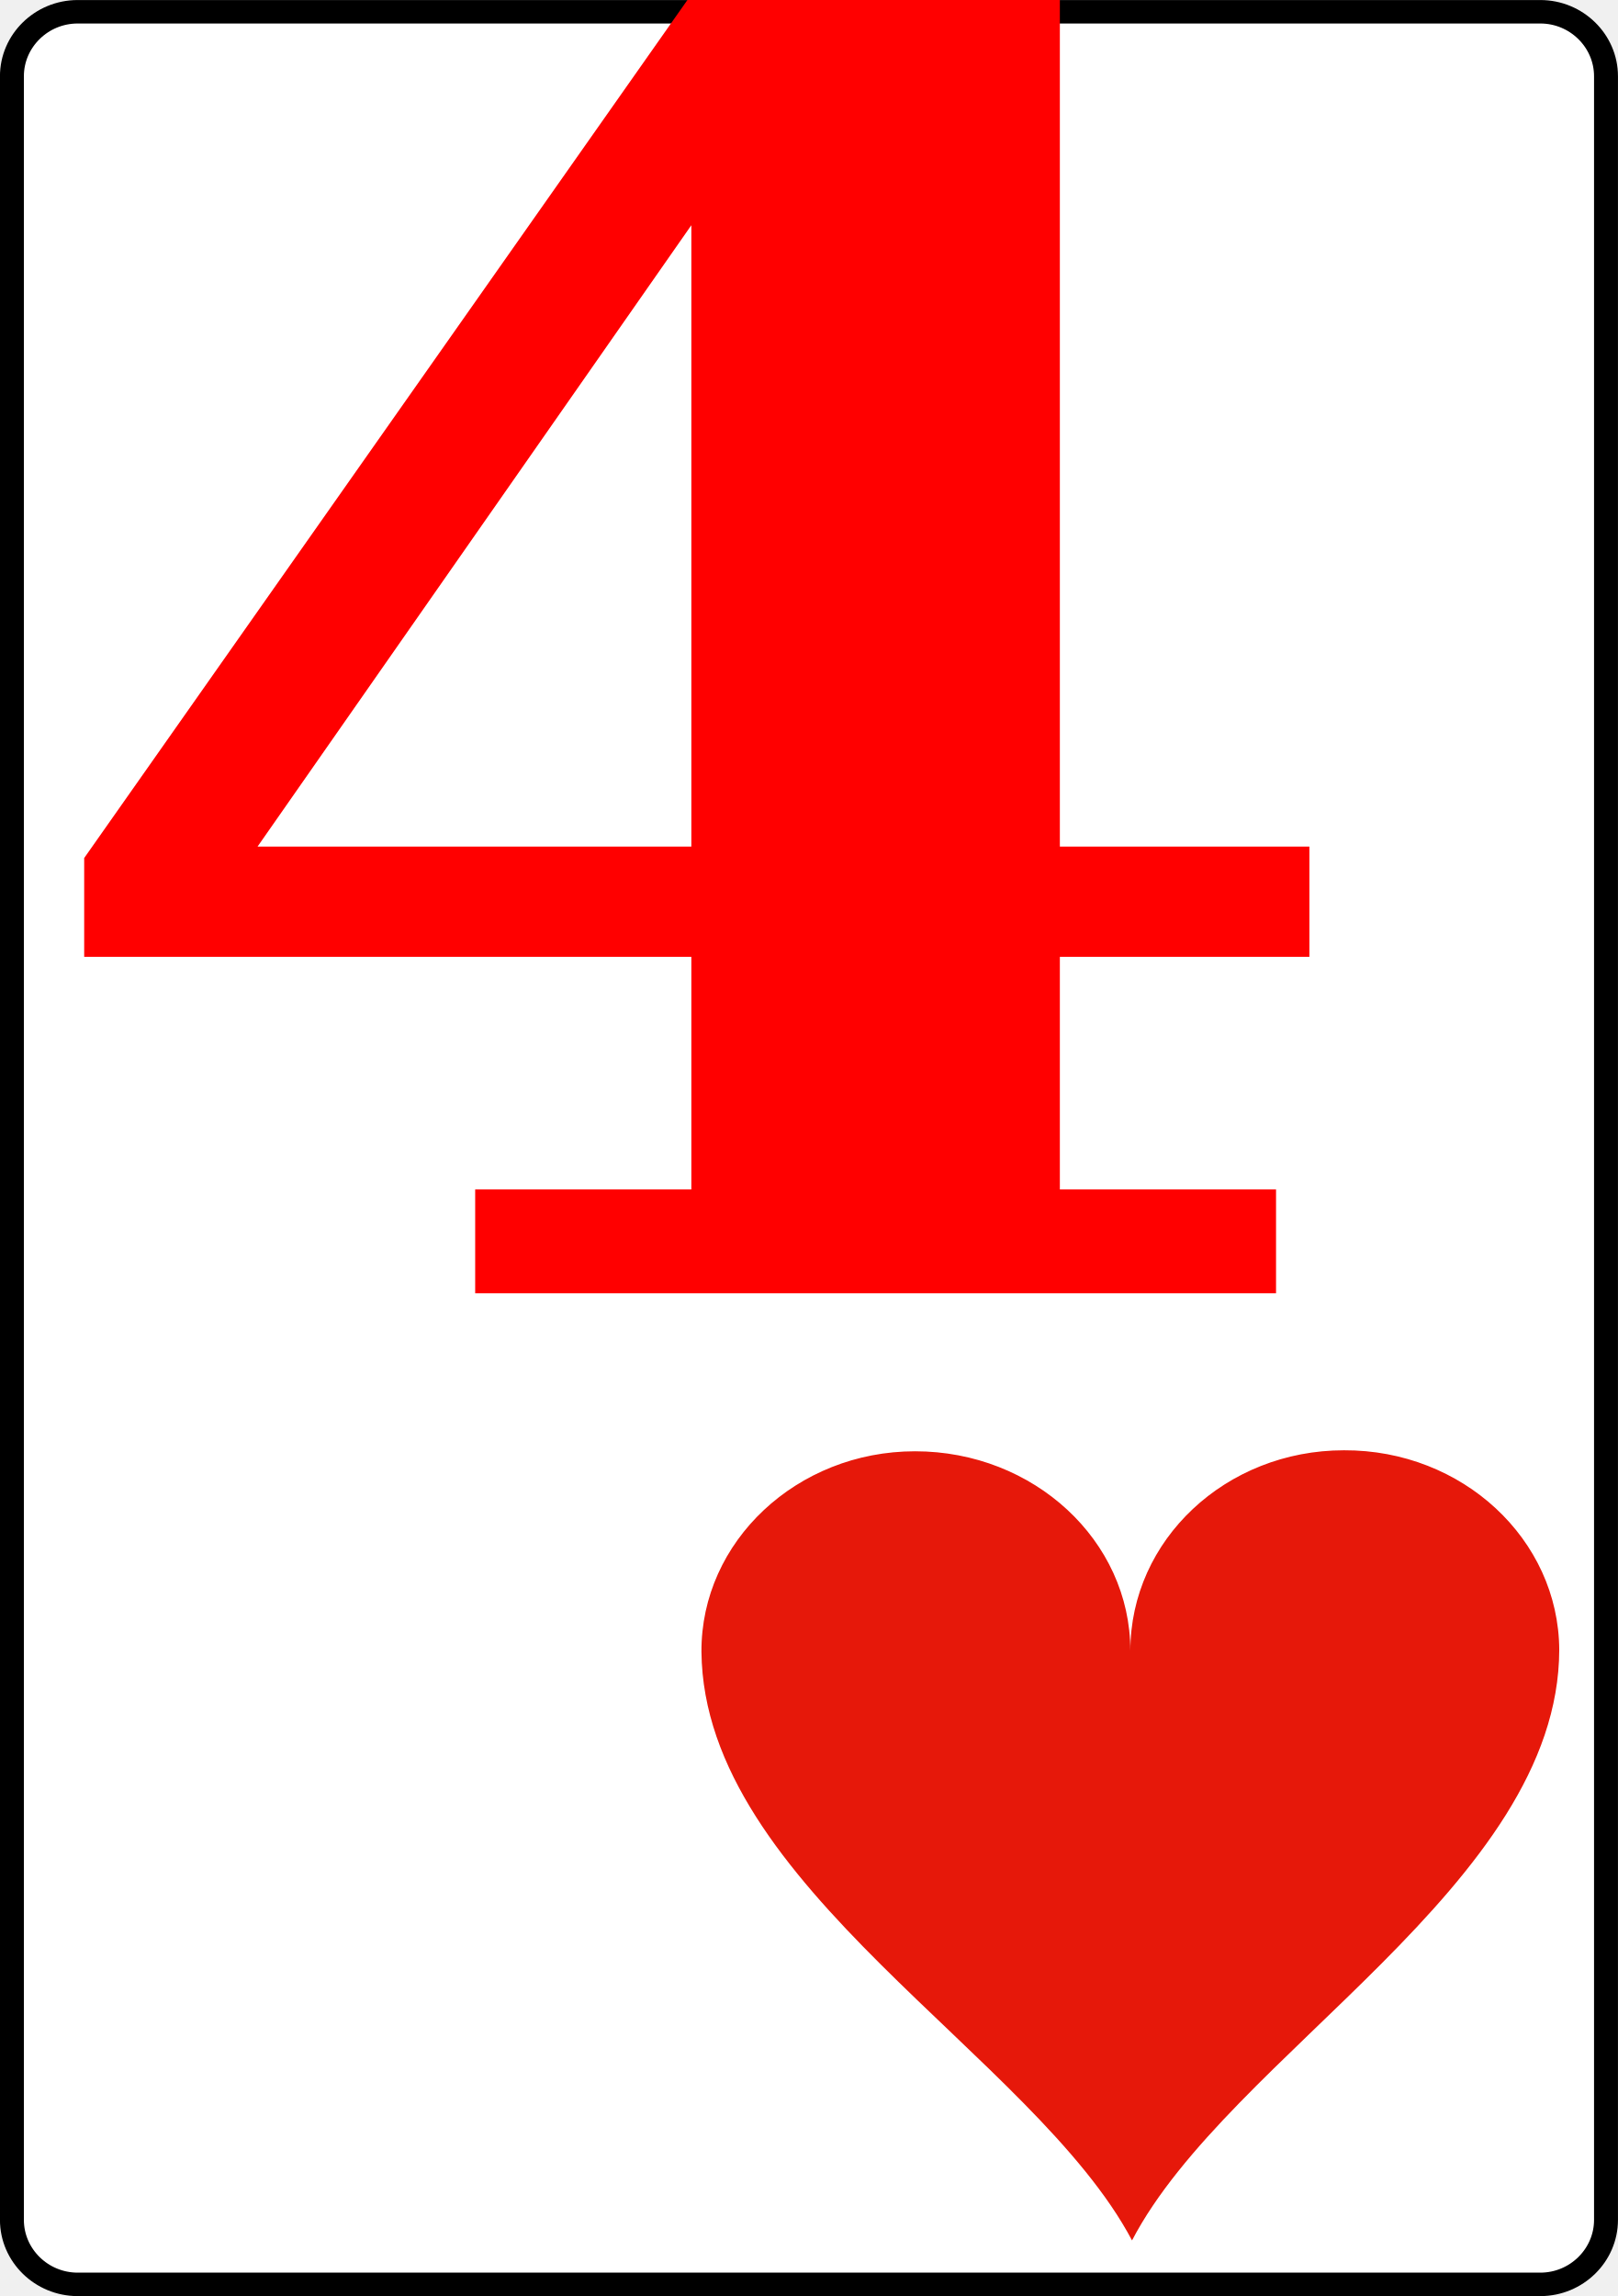
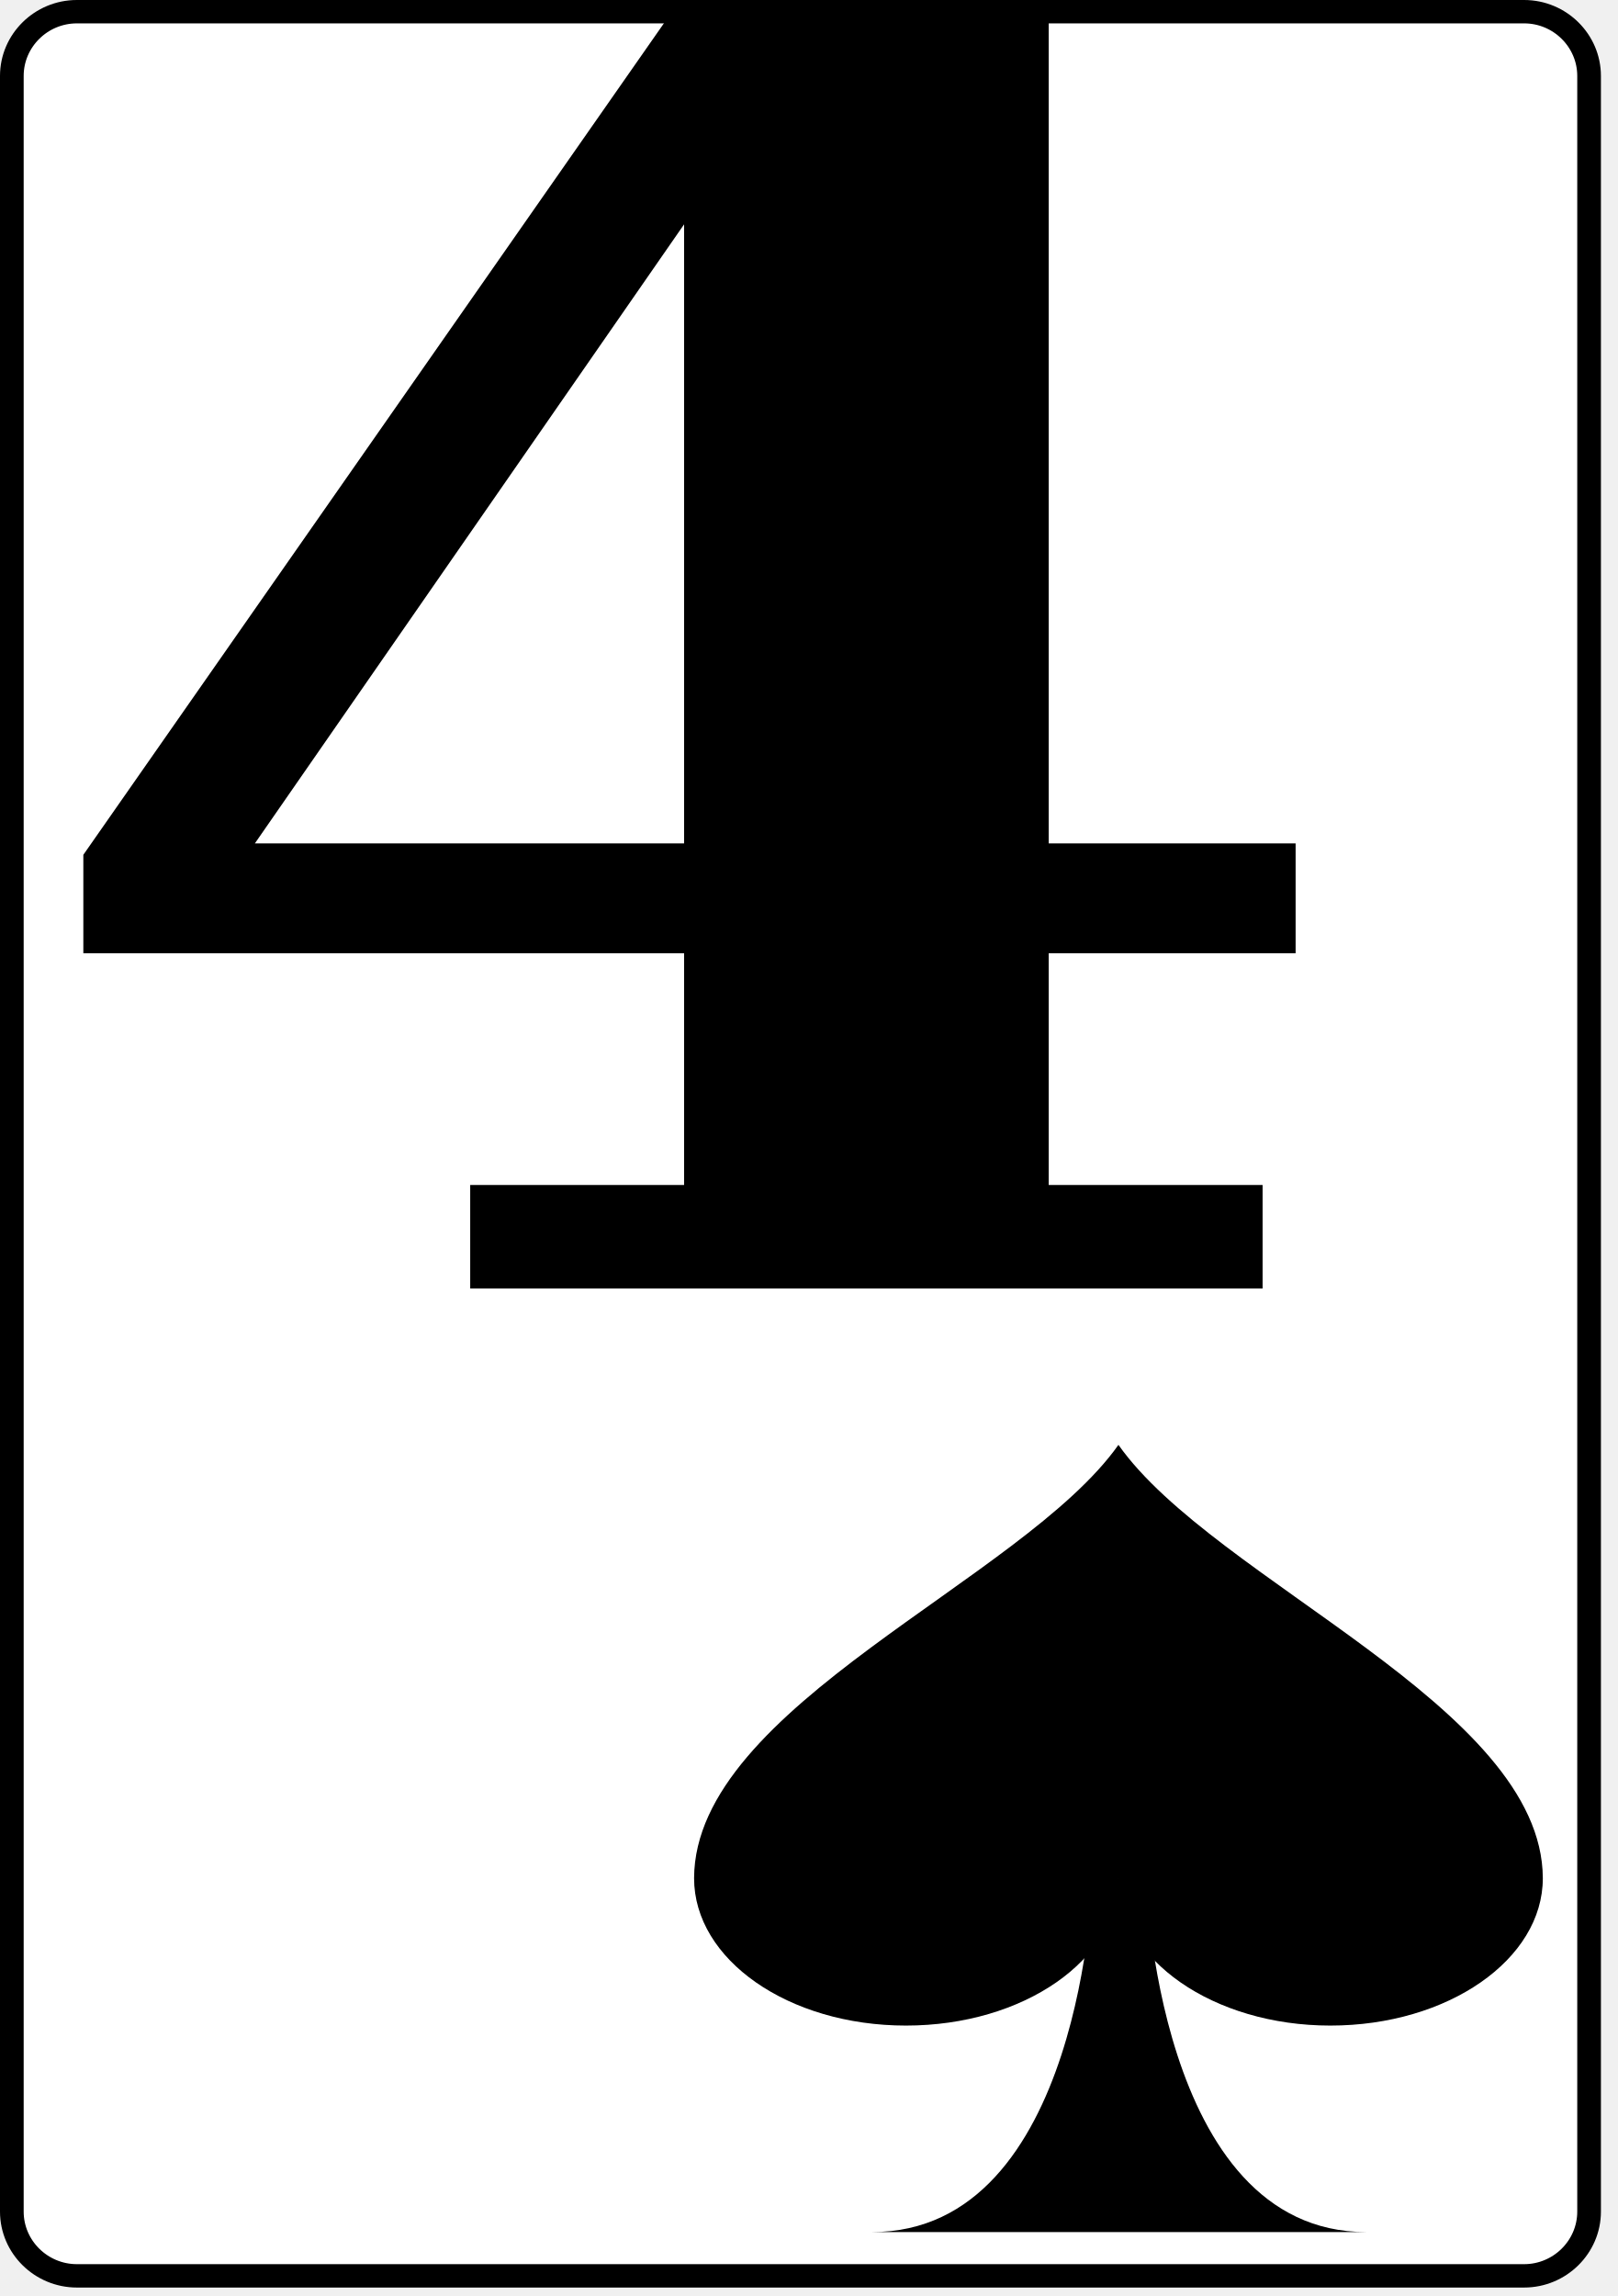
<svg xmlns="http://www.w3.org/2000/svg" width="74" height="105" viewBox="0 0 19.579 27.781" version="1.1" id="svg1">
  <defs id="defs1" />
  <g id="club" transform="translate(-81.85335,-116.0215)">
-     <g id="rect" transform="matrix(0.1158075,0,0,0.1135619,81.99761,142.8816)">
+     <g id="rect" transform="matrix(0.1145846,0,0,0.1131401,81.99658,142.7814)">
      <path style="fill:#ffffff;stroke:#000000;stroke-width:2.5" d="m 0,0 c 0,3.78 3.09,6.87 6.87,6.87 h 152.845 c 3.77,0 6.86,-3.09 6.86,-6.87 v -228.4 c 0,-3.78 -3.09,-6.87 -6.86,-6.87 H 6.87 c -3.78,0 -6.87,3.09 -6.87,6.87 z" id="path1" />
    </g>
-     <g id="number" transform="matrix(0.995206,0,0,0.4667177,81.88011,131.6703)" style="fill:#ff0000">
-       <text transform="scale(0.56453,1.05741)" font-family="'Bitstream Vera Serif'" font-weight="bold" font-size="43px" id="4" style="fill:#ff0000">4</text>
+     <g id="number" transform="matrix(0.9846969,0,0,0.464984,81.88032,131.6117)" style="fill:#000000">
+       <text transform="scale(0.56453,1.05741)" font-family="'Bitstream Vera Serif'" font-weight="bold" font-size="43px" id="4" style="fill:#000000">4</text>
    </g>
-     <g id="use825" transform="matrix(-0.6766975,0,0,-0.6020456,95.53214,138.3498)">
-       <path style="fill:#e6180a" d="m -7.67,3.93 c 0.01,-4.71 5.91,-8.14 7.64,-11.87 1.75,3.72 7.66,7.12 7.7,11.83 C 7.68,6.11 5.96,7.92 3.85,7.92 1.73,7.92 0,6.13 0,3.91 0,6.14 -1.71,7.94 -3.82,7.94 -5.94,7.95 -7.66,6.15 -7.67,3.93 Z" id="path3" />
+     <g id="use1165" transform="matrix(-0.7608114,0,0,-0.6005672,95.38818,138.2663)">
+       <path d="m 3.92,-7.93 c -1.67,0 -2.55,1.78 -3.01,3.56 -0.46,1.78 -0.5,3.56 -0.5,3.56 l -0.85,0.01 c 0,0 -0.16,-7.13 -3.5,-7.13 z" id="path2" />
+       <path d="M 6.75,-0.8 C 6.74,2.67 1.53,5.19 0,7.93 -1.53,5.18 -6.74,2.66 -6.75,-0.8 c 0,-1.64 1.51,-2.97 3.38,-2.97 1.86,0 3.37,1.33 3.37,2.97 0,-1.64 1.51,-2.97 3.38,-2.97 1.87,0 3.37,1.33 3.37,2.97 z" id="path10" />
    </g>
  </g>
</svg>
